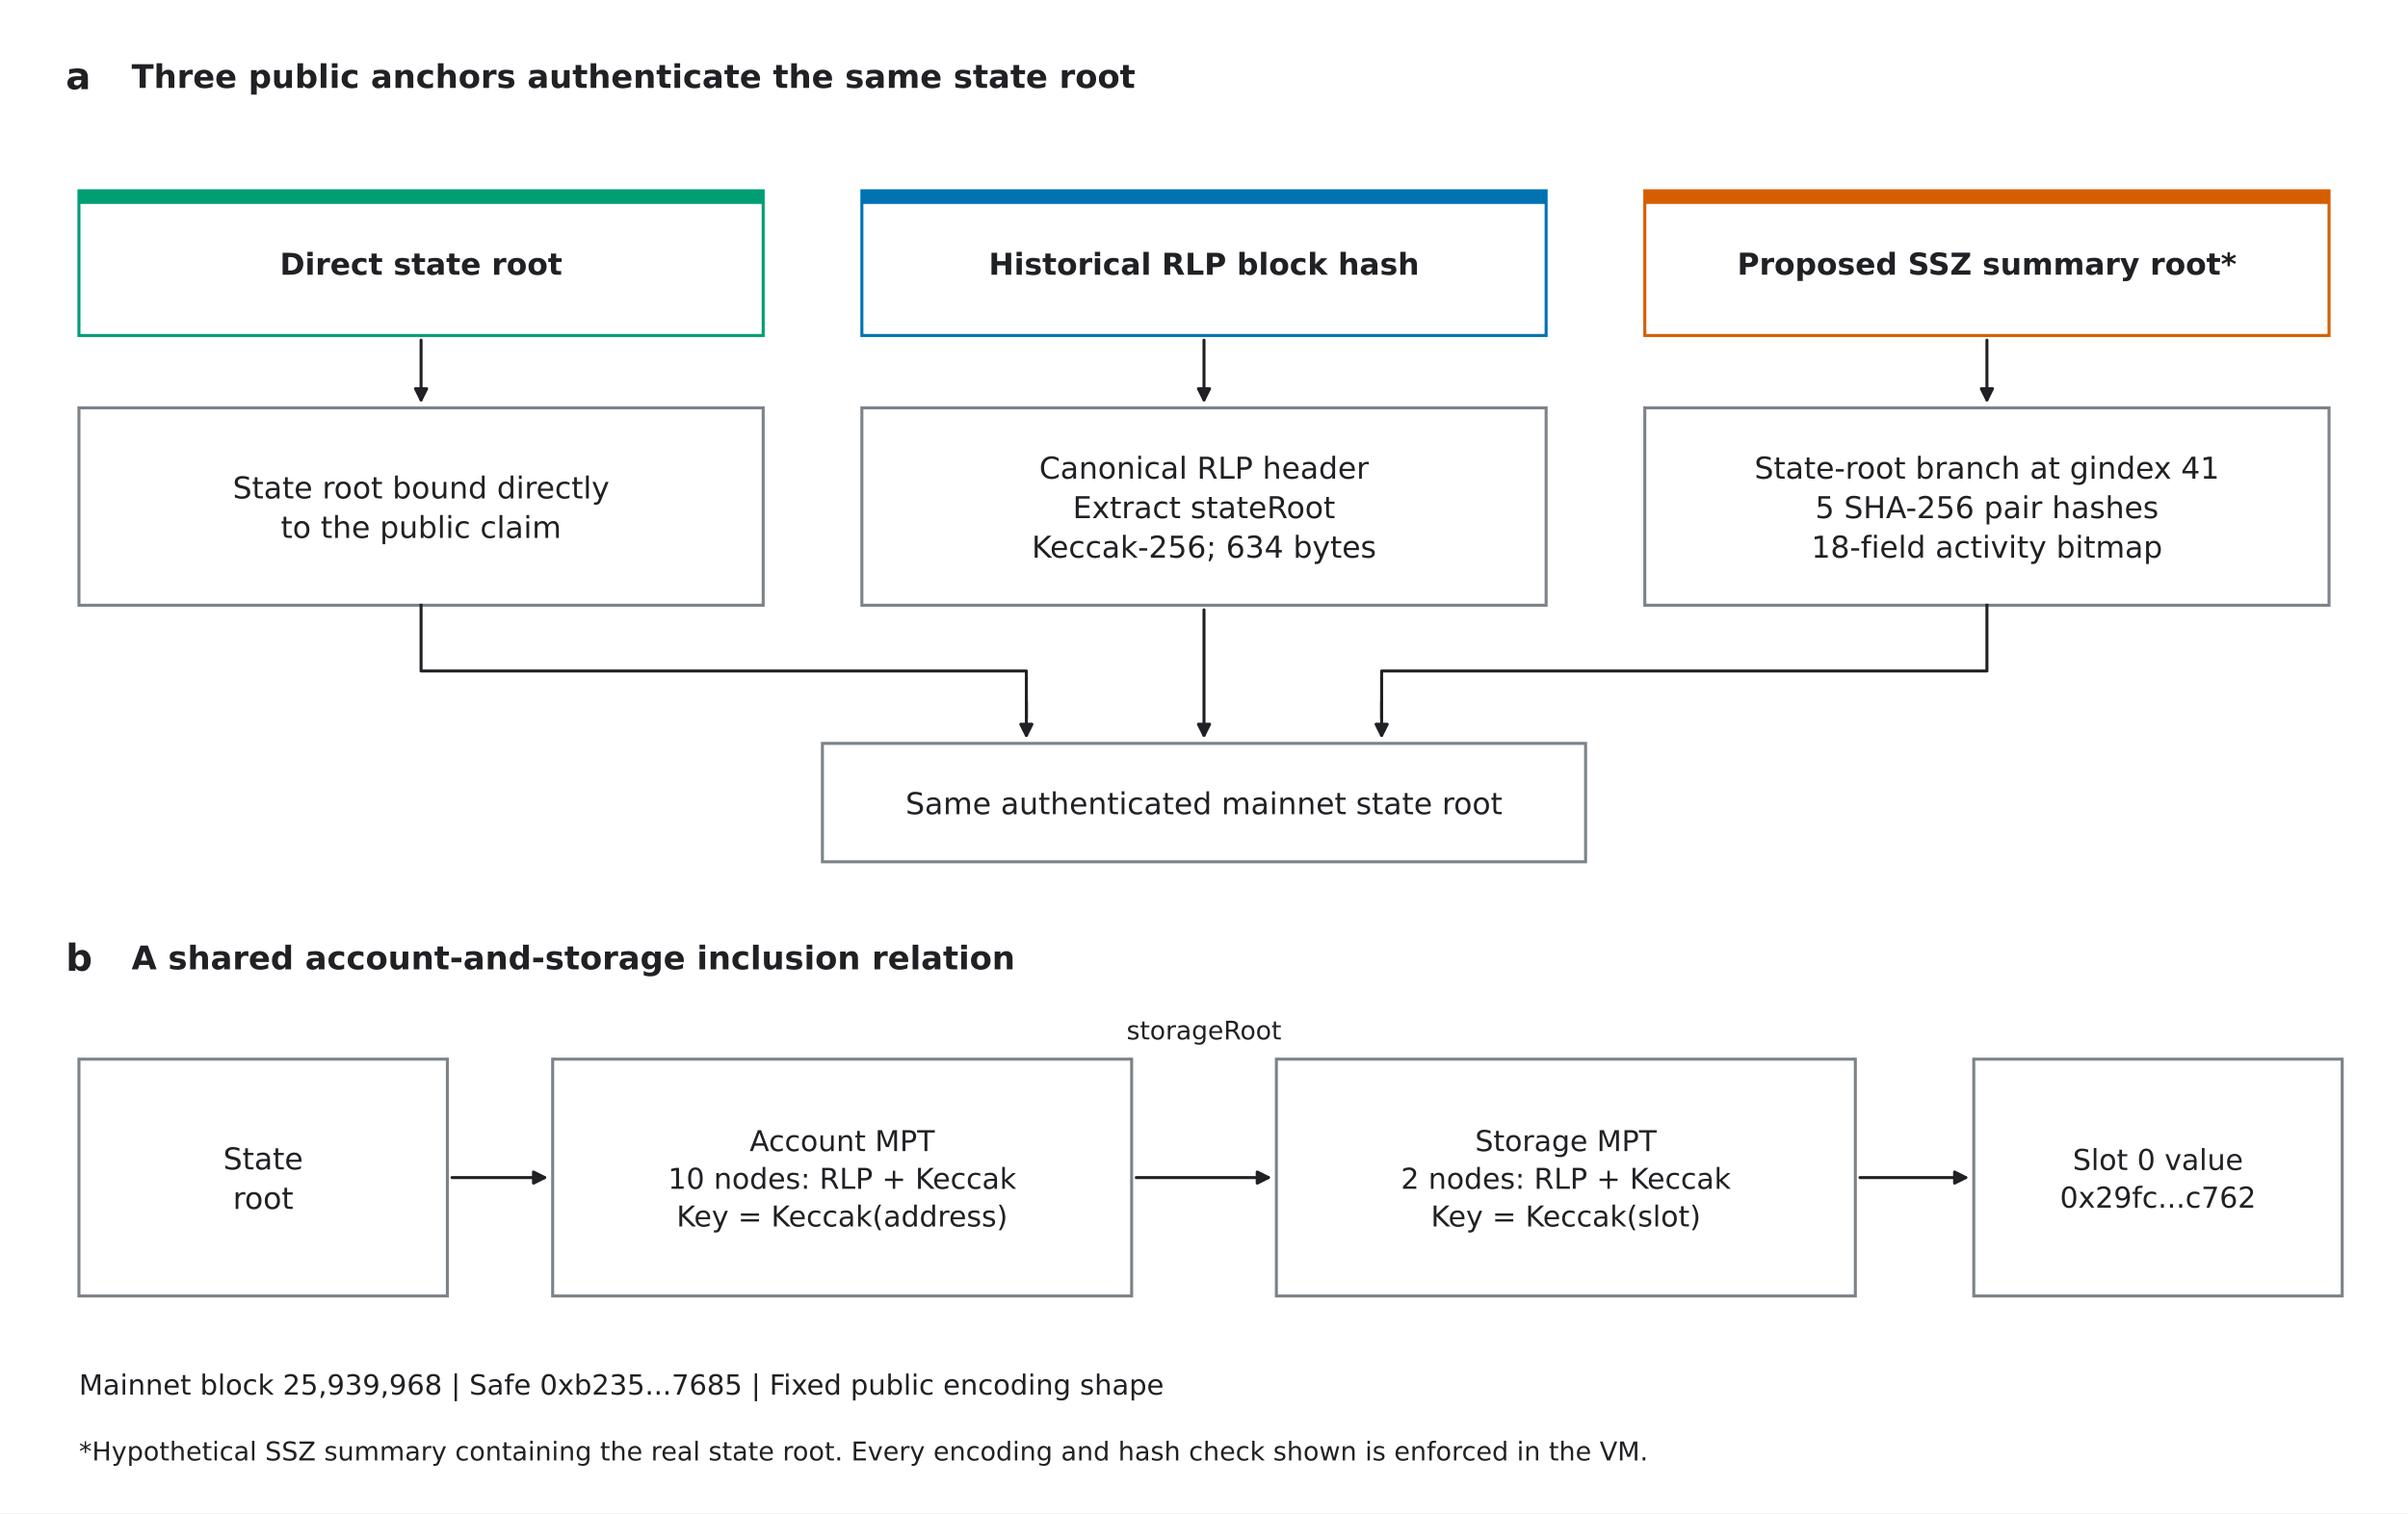
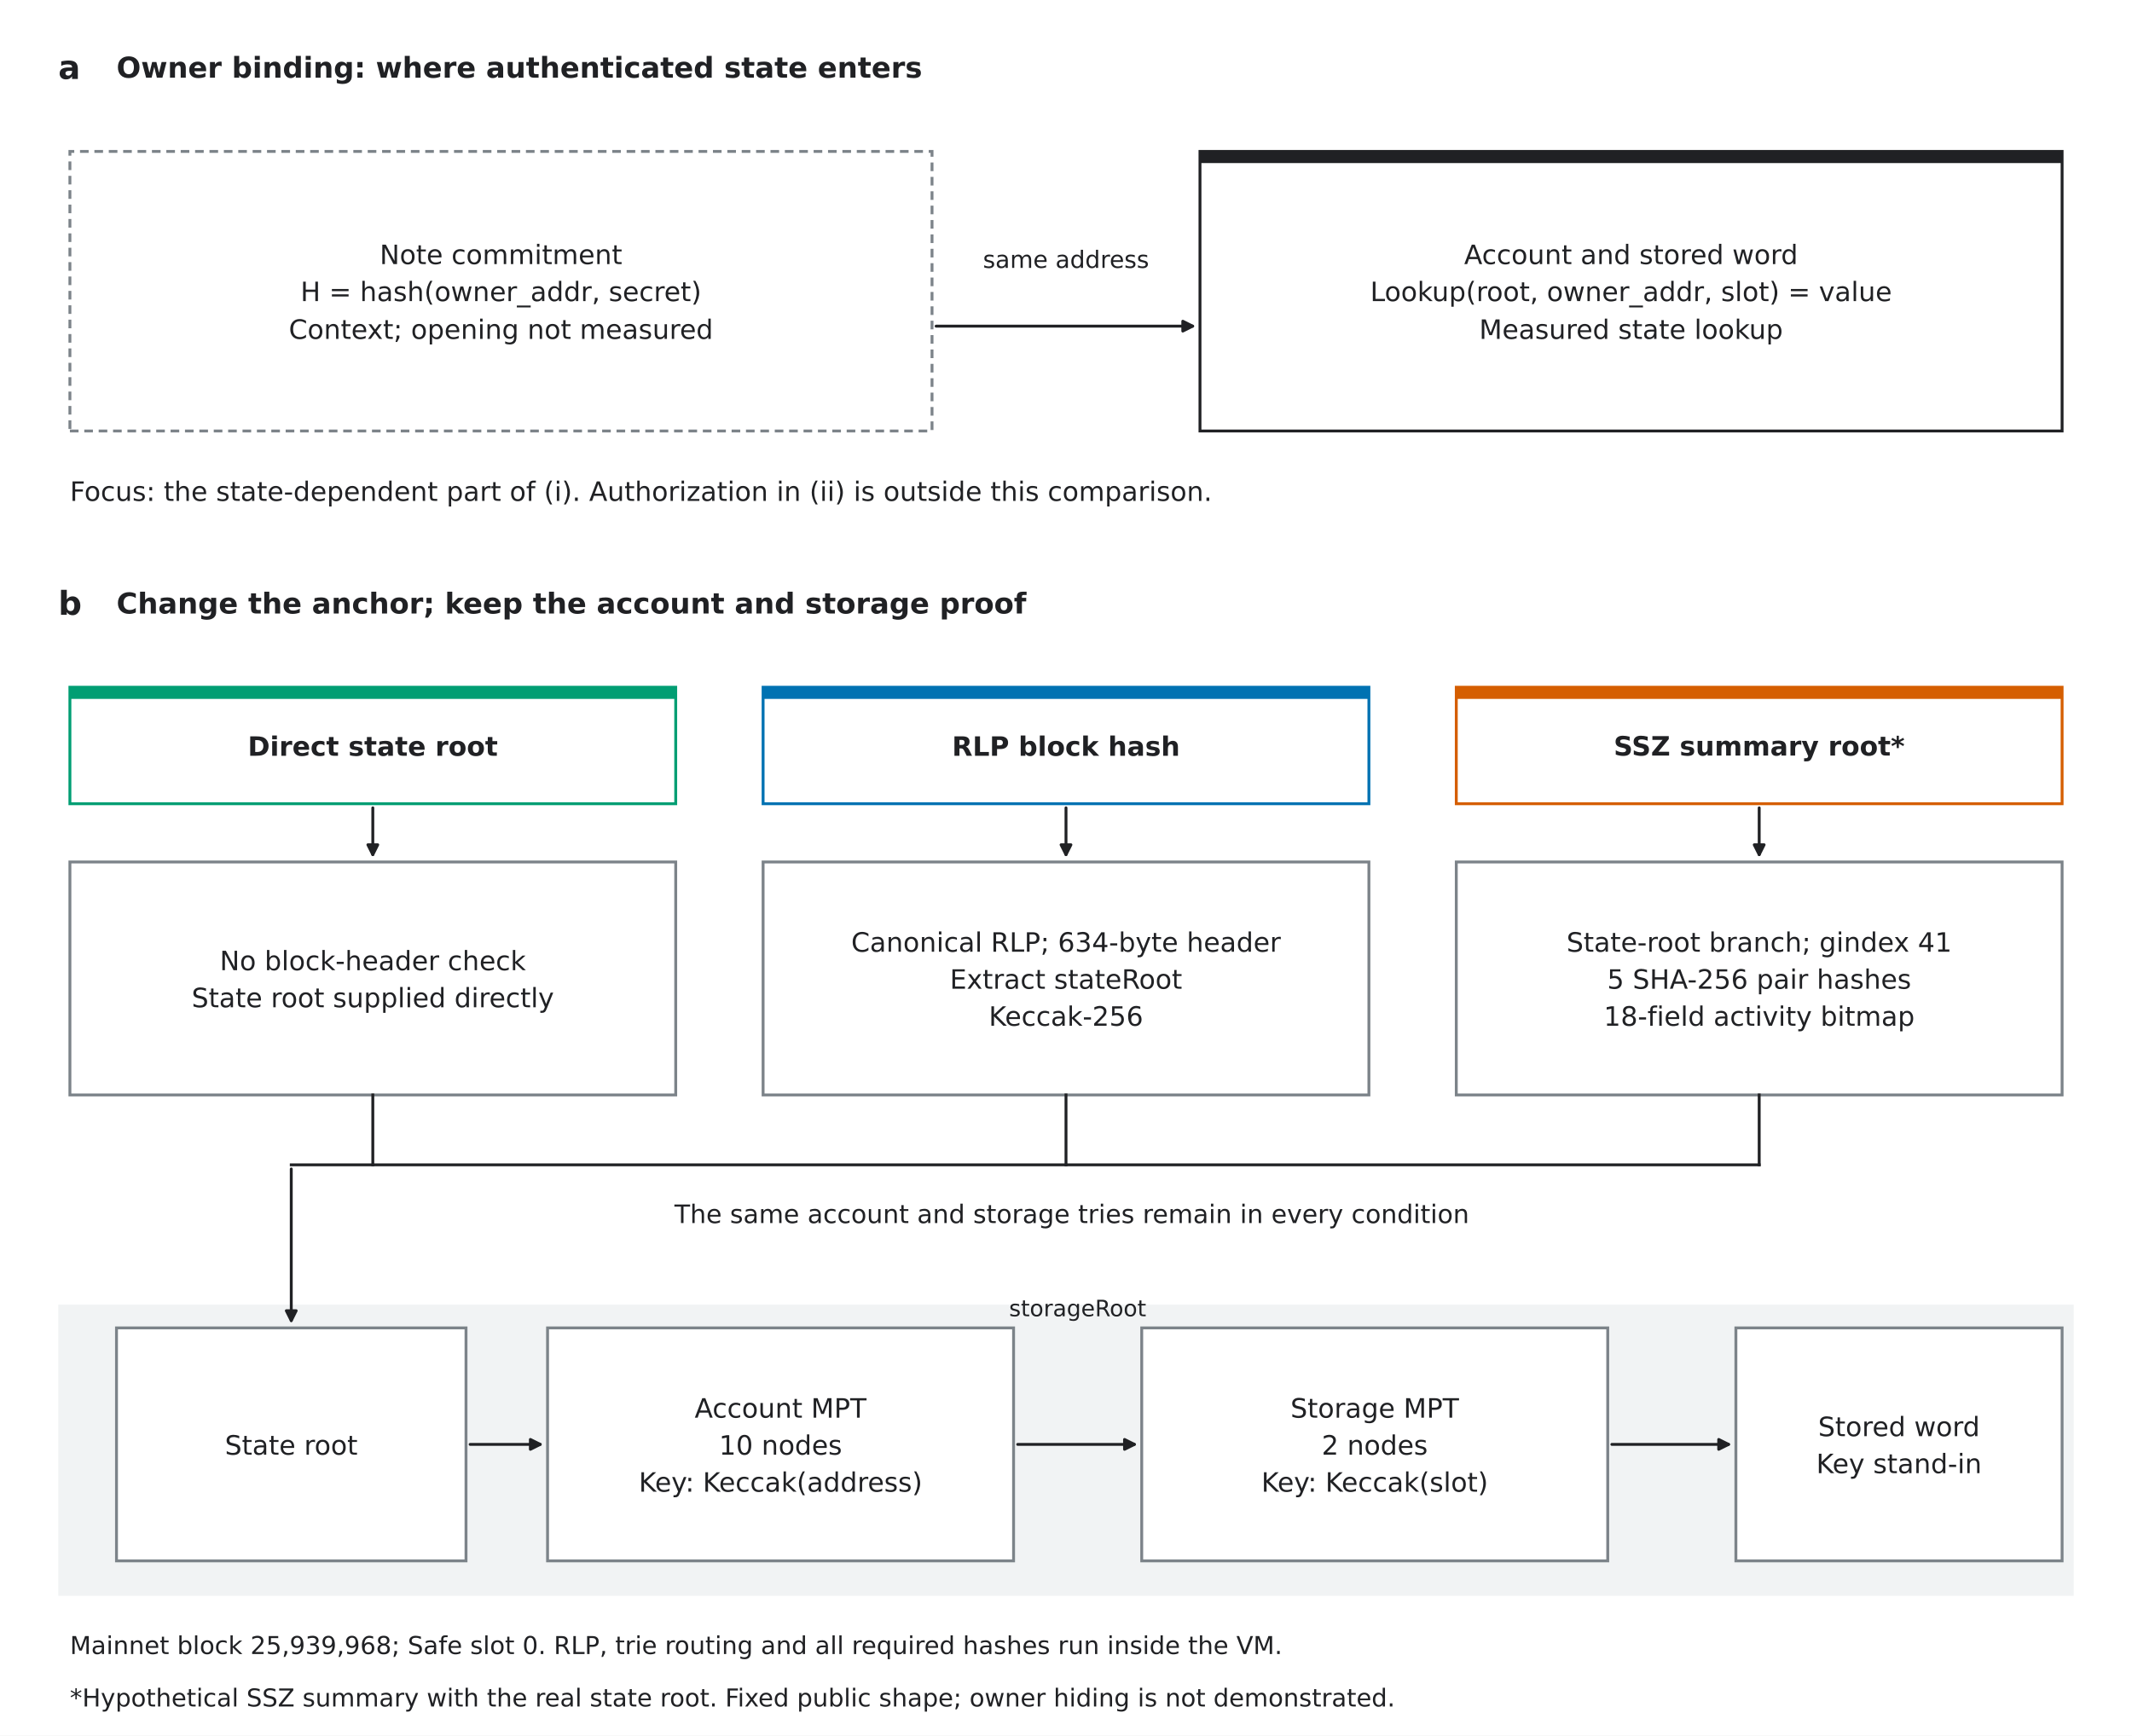
- <svg xmlns="http://www.w3.org/2000/svg" width="518.74pt" height="325.984pt" viewBox="0 0 518.74 325.984" version="1.1">
+ <svg xmlns="http://www.w3.org/2000/svg" width="518.74pt" height="422.362pt" viewBox="0 0 518.74 422.362" version="1.1">
  <defs>
    <style type="text/css">*{stroke-linejoin: round; stroke-linecap: butt}</style>
  </defs>
  <g id="figure_1">
    <g id="patch_1">
-       <path d="M 0 325.984 L 518.74 325.984 L 518.74 0 L 0 0 z " style="fill: #ffffff" />
+       <path d="M 0 422.362 L 518.74 422.362 L 518.74 0 L 0 0 z " style="fill: #ffffff" />
    </g>
    <g id="axes_1">
      <g id="patch_2">
-         <path d="M 17.008 72.283 L 164.409 72.283 L 164.409 41.102 L 17.008 41.102 z " clip-path="url(#pe6c3887029)" style="fill: #ffffff; stroke: #009e73; stroke-width: 0.65; stroke-linejoin: miter" />
+         <path d="M 14.173 388.346 L 504.567 388.346 L 504.567 317.48 L 14.173 317.48 z " clip-path="url(#p099cc5d130)" style="fill: #f1f3f4" />
      </g>
      <g id="patch_3">
-         <path d="M 17.008 43.937 L 164.409 43.937 L 164.409 41.102 L 17.008 41.102 z " clip-path="url(#pe6c3887029)" style="fill: #009e73" />
+         <path d="M 17.008 104.882 L 226.772 104.882 L 226.772 36.85 L 17.008 36.85 z " clip-path="url(#p099cc5d130)" style="fill: #ffffff; stroke-dasharray: 2.1,1.4; stroke-dashoffset: 0; stroke: #7c8389; stroke-width: 0.7; stroke-linejoin: miter" />
      </g>
      <g id="patch_4">
-         <path d="M 90.709 73.285 Q 90.709 80.079 90.709 86.146 " clip-path="url(#pe6c3887029)" style="fill: none; stroke: #202124; stroke-width: 0.65; stroke-linecap: round" />
-         <path d="M 91.909 83.746 L 90.709 86.146 L 89.509 83.746 z " clip-path="url(#pe6c3887029)" style="fill: #202124; stroke: #202124; stroke-width: 0.65; stroke-linecap: round" />
+         <path d="M 291.969 104.882 L 501.732 104.882 L 501.732 36.85 L 291.969 36.85 z " clip-path="url(#p099cc5d130)" style="fill: #ffffff; stroke: #202124; stroke-width: 0.7; stroke-linejoin: miter" />
      </g>
      <g id="patch_5">
-         <path d="M 17.008 130.394 L 164.409 130.394 L 164.409 87.874 L 17.008 87.874 z " clip-path="url(#pe6c3887029)" style="fill: #ffffff; stroke: #7c8389; stroke-width: 0.65; stroke-linejoin: miter" />
+         <path d="M 291.969 39.685 L 501.732 39.685 L 501.732 36.85 L 291.969 36.85 z " clip-path="url(#p099cc5d130)" style="fill: #202124" />
      </g>
      <g id="patch_6">
-         <path d="M 185.669 72.283 L 333.071 72.283 L 333.071 41.102 L 185.669 41.102 z " clip-path="url(#pe6c3887029)" style="fill: #ffffff; stroke: #0072b2; stroke-width: 0.65; stroke-linejoin: miter" />
+         <path d="M 227.77 79.37 Q 259.37 79.37 290.187 79.37 " clip-path="url(#p099cc5d130)" style="fill: none; stroke: #202124; stroke-width: 0.7; stroke-linecap: round" />
+         <path d="M 287.787 78.17 L 290.187 79.37 L 287.787 80.57 z " clip-path="url(#p099cc5d130)" style="fill: #202124; stroke: #202124; stroke-width: 0.7; stroke-linecap: round" />
      </g>
      <g id="patch_7">
-         <path d="M 185.669 43.937 L 333.071 43.937 L 333.071 41.102 L 185.669 41.102 z " clip-path="url(#pe6c3887029)" style="fill: #0072b2" />
+         <path d="M 17.008 195.591 L 164.409 195.591 L 164.409 167.244 L 17.008 167.244 z " clip-path="url(#p099cc5d130)" style="fill: #ffffff; stroke: #009e73; stroke-width: 0.7; stroke-linejoin: miter" />
      </g>
      <g id="patch_8">
-         <path d="M 259.37 73.285 Q 259.37 80.079 259.37 86.146 " clip-path="url(#pe6c3887029)" style="fill: none; stroke: #202124; stroke-width: 0.65; stroke-linecap: round" />
-         <path d="M 260.57 83.746 L 259.37 86.146 L 258.17 83.746 z " clip-path="url(#pe6c3887029)" style="fill: #202124; stroke: #202124; stroke-width: 0.65; stroke-linecap: round" />
+         <path d="M 17.008 170.079 L 164.409 170.079 L 164.409 167.244 L 17.008 167.244 z " clip-path="url(#p099cc5d130)" style="fill: #009e73" />
      </g>
      <g id="patch_9">
-         <path d="M 185.669 130.394 L 333.071 130.394 L 333.071 87.874 L 185.669 87.874 z " clip-path="url(#pe6c3887029)" style="fill: #ffffff; stroke: #7c8389; stroke-width: 0.65; stroke-linejoin: miter" />
+         <path d="M 90.709 196.591 Q 90.709 202.677 90.709 207.981 " clip-path="url(#p099cc5d130)" style="fill: none; stroke: #202124; stroke-width: 0.7; stroke-linecap: round" />
+         <path d="M 91.909 205.581 L 90.709 207.981 L 89.509 205.581 z " clip-path="url(#p099cc5d130)" style="fill: #202124; stroke: #202124; stroke-width: 0.7; stroke-linecap: round" />
      </g>
      <g id="patch_10">
-         <path d="M 354.331 72.283 L 501.732 72.283 L 501.732 41.102 L 354.331 41.102 z " clip-path="url(#pe6c3887029)" style="fill: #ffffff; stroke: #d55e00; stroke-width: 0.65; stroke-linejoin: miter" />
+         <path d="M 17.008 266.457 L 164.409 266.457 L 164.409 209.764 L 17.008 209.764 z " clip-path="url(#p099cc5d130)" style="fill: #ffffff; stroke: #7c8389; stroke-width: 0.7; stroke-linejoin: miter" />
      </g>
      <g id="patch_11">
-         <path d="M 354.331 43.937 L 501.732 43.937 L 501.732 41.102 L 354.331 41.102 z " clip-path="url(#pe6c3887029)" style="fill: #d55e00" />
+         <path d="M 185.669 195.591 L 333.071 195.591 L 333.071 167.244 L 185.669 167.244 z " clip-path="url(#p099cc5d130)" style="fill: #ffffff; stroke: #0072b2; stroke-width: 0.7; stroke-linejoin: miter" />
      </g>
      <g id="patch_12">
-         <path d="M 428.031 73.285 Q 428.031 80.079 428.031 86.146 " clip-path="url(#pe6c3887029)" style="fill: none; stroke: #202124; stroke-width: 0.65; stroke-linecap: round" />
-         <path d="M 429.231 83.746 L 428.031 86.146 L 426.831 83.746 z " clip-path="url(#pe6c3887029)" style="fill: #202124; stroke: #202124; stroke-width: 0.65; stroke-linecap: round" />
+         <path d="M 185.669 170.079 L 333.071 170.079 L 333.071 167.244 L 185.669 167.244 z " clip-path="url(#p099cc5d130)" style="fill: #0072b2" />
      </g>
      <g id="patch_13">
-         <path d="M 354.331 130.394 L 501.732 130.394 L 501.732 87.874 L 354.331 87.874 z " clip-path="url(#pe6c3887029)" style="fill: #ffffff; stroke: #7c8389; stroke-width: 0.65; stroke-linejoin: miter" />
+         <path d="M 259.37 196.591 Q 259.37 202.677 259.37 207.981 " clip-path="url(#p099cc5d130)" style="fill: none; stroke: #202124; stroke-width: 0.7; stroke-linecap: round" />
+         <path d="M 260.57 205.581 L 259.37 207.981 L 258.17 205.581 z " clip-path="url(#p099cc5d130)" style="fill: #202124; stroke: #202124; stroke-width: 0.7; stroke-linecap: round" />
      </g>
      <g id="patch_14">
-         <path d="M 221.102 151.239 Q 221.102 155.2 221.102 158.434 " clip-path="url(#pe6c3887029)" style="fill: none; stroke: #202124; stroke-width: 0.65; stroke-linecap: round" />
-         <path d="M 222.302 156.034 L 221.102 158.434 L 219.902 156.034 z " clip-path="url(#pe6c3887029)" style="fill: #202124; stroke: #202124; stroke-width: 0.65; stroke-linecap: round" />
+         <path d="M 185.669 266.457 L 333.071 266.457 L 333.071 209.764 L 185.669 209.764 z " clip-path="url(#p099cc5d130)" style="fill: #ffffff; stroke: #7c8389; stroke-width: 0.7; stroke-linejoin: miter" />
      </g>
      <g id="patch_15">
-         <path d="M 259.37 131.393 Q 259.37 145.275 259.37 158.43 " clip-path="url(#pe6c3887029)" style="fill: none; stroke: #202124; stroke-width: 0.65; stroke-linecap: round" />
-         <path d="M 260.57 156.03 L 259.37 158.43 L 258.17 156.03 z " clip-path="url(#pe6c3887029)" style="fill: #202124; stroke: #202124; stroke-width: 0.65; stroke-linecap: round" />
+         <path d="M 354.331 195.591 L 501.732 195.591 L 501.732 167.244 L 354.331 167.244 z " clip-path="url(#p099cc5d130)" style="fill: #ffffff; stroke: #d55e00; stroke-width: 0.7; stroke-linejoin: miter" />
      </g>
      <g id="patch_16">
-         <path d="M 297.638 151.239 Q 297.638 155.2 297.638 158.434 " clip-path="url(#pe6c3887029)" style="fill: none; stroke: #202124; stroke-width: 0.65; stroke-linecap: round" />
-         <path d="M 298.838 156.034 L 297.638 158.434 L 296.438 156.034 z " clip-path="url(#pe6c3887029)" style="fill: #202124; stroke: #202124; stroke-width: 0.65; stroke-linecap: round" />
+         <path d="M 354.331 170.079 L 501.732 170.079 L 501.732 167.244 L 354.331 167.244 z " clip-path="url(#p099cc5d130)" style="fill: #d55e00" />
      </g>
      <g id="patch_17">
-         <path d="M 177.165 185.669 L 341.575 185.669 L 341.575 160.157 L 177.165 160.157 z " clip-path="url(#pe6c3887029)" style="fill: #ffffff; stroke: #7c8389; stroke-width: 0.65; stroke-linejoin: miter" />
+         <path d="M 428.031 196.591 Q 428.031 202.677 428.031 207.981 " clip-path="url(#p099cc5d130)" style="fill: none; stroke: #202124; stroke-width: 0.7; stroke-linecap: round" />
+         <path d="M 429.231 205.581 L 428.031 207.981 L 426.831 205.581 z " clip-path="url(#p099cc5d130)" style="fill: #202124; stroke: #202124; stroke-width: 0.7; stroke-linecap: round" />
      </g>
      <g id="patch_18">
-         <path d="M 17.008 279.213 L 96.378 279.213 L 96.378 228.189 L 17.008 228.189 z " clip-path="url(#pe6c3887029)" style="fill: #ffffff; stroke: #7c8389; stroke-width: 0.65; stroke-linejoin: miter" />
+         <path d="M 354.331 266.457 L 501.732 266.457 L 501.732 209.764 L 354.331 209.764 z " clip-path="url(#p099cc5d130)" style="fill: #ffffff; stroke: #7c8389; stroke-width: 0.7; stroke-linejoin: miter" />
      </g>
      <g id="patch_19">
-         <path d="M 119.055 279.213 L 243.78 279.213 L 243.78 228.189 L 119.055 228.189 z " clip-path="url(#pe6c3887029)" style="fill: #ffffff; stroke: #7c8389; stroke-width: 0.65; stroke-linejoin: miter" />
+         <path d="M 70.866 284.467 Q 70.866 303.31 70.866 321.371 " clip-path="url(#p099cc5d130)" style="fill: none; stroke: #202124; stroke-width: 0.7; stroke-linecap: round" />
+         <path d="M 72.066 318.971 L 70.866 321.371 L 69.666 318.971 z " clip-path="url(#p099cc5d130)" style="fill: #202124; stroke: #202124; stroke-width: 0.7; stroke-linecap: round" />
      </g>
      <g id="patch_20">
-         <path d="M 274.961 279.213 L 399.685 279.213 L 399.685 228.189 L 274.961 228.189 z " clip-path="url(#pe6c3887029)" style="fill: #ffffff; stroke: #7c8389; stroke-width: 0.65; stroke-linejoin: miter" />
+         <path d="M 28.346 379.843 L 113.386 379.843 L 113.386 323.15 L 28.346 323.15 z " clip-path="url(#p099cc5d130)" style="fill: #ffffff; stroke: #7c8389; stroke-width: 0.7; stroke-linejoin: miter" />
      </g>
      <g id="patch_21">
-         <path d="M 425.197 279.213 L 504.567 279.213 L 504.567 228.189 L 425.197 228.189 z " clip-path="url(#pe6c3887029)" style="fill: #ffffff; stroke: #7c8389; stroke-width: 0.65; stroke-linejoin: miter" />
+         <path d="M 133.228 379.843 L 246.614 379.843 L 246.614 323.15 L 133.228 323.15 z " clip-path="url(#p099cc5d130)" style="fill: #ffffff; stroke: #7c8389; stroke-width: 0.7; stroke-linejoin: miter" />
      </g>
      <g id="patch_22">
-         <path d="M 97.377 253.701 Q 107.717 253.701 117.331 253.701 " clip-path="url(#pe6c3887029)" style="fill: none; stroke: #202124; stroke-width: 0.65; stroke-linecap: round" />
-         <path d="M 114.931 252.501 L 117.331 253.701 L 114.931 254.901 z " clip-path="url(#pe6c3887029)" style="fill: #202124; stroke: #202124; stroke-width: 0.65; stroke-linecap: round" />
+         <path d="M 277.795 379.843 L 391.181 379.843 L 391.181 323.15 L 277.795 323.15 z " clip-path="url(#p099cc5d130)" style="fill: #ffffff; stroke: #7c8389; stroke-width: 0.7; stroke-linejoin: miter" />
      </g>
      <g id="patch_23">
-         <path d="M 244.781 253.701 Q 259.371 253.701 273.236 253.701 " clip-path="url(#pe6c3887029)" style="fill: none; stroke: #202124; stroke-width: 0.65; stroke-linecap: round" />
-         <path d="M 270.836 252.501 L 273.236 253.701 L 270.836 254.901 z " clip-path="url(#pe6c3887029)" style="fill: #202124; stroke: #202124; stroke-width: 0.65; stroke-linecap: round" />
+         <path d="M 422.362 379.843 L 501.732 379.843 L 501.732 323.15 L 422.362 323.15 z " clip-path="url(#p099cc5d130)" style="fill: #ffffff; stroke: #7c8389; stroke-width: 0.7; stroke-linejoin: miter" />
      </g>
      <g id="patch_24">
-         <path d="M 400.685 253.701 Q 412.44 253.701 423.468 253.701 " clip-path="url(#pe6c3887029)" style="fill: none; stroke: #202124; stroke-width: 0.65; stroke-linecap: round" />
-         <path d="M 421.068 252.501 L 423.468 253.701 L 421.068 254.901 z " clip-path="url(#pe6c3887029)" style="fill: #202124; stroke: #202124; stroke-width: 0.65; stroke-linecap: round" />
+         <path d="M 114.389 351.496 Q 123.309 351.496 131.448 351.496 " clip-path="url(#p099cc5d130)" style="fill: none; stroke: #202124; stroke-width: 0.7; stroke-linecap: round" />
+         <path d="M 129.048 350.296 L 131.448 351.496 L 129.048 352.696 z " clip-path="url(#p099cc5d130)" style="fill: #202124; stroke: #202124; stroke-width: 0.7; stroke-linecap: round" />
+       </g>
+       <g id="patch_25">
+         <path d="M 247.615 351.496 Q 262.206 351.496 276.014 351.496 " clip-path="url(#p099cc5d130)" style="fill: none; stroke: #202124; stroke-width: 0.7; stroke-linecap: round" />
+         <path d="M 273.614 350.296 L 276.014 351.496 L 273.614 352.696 z " clip-path="url(#p099cc5d130)" style="fill: #202124; stroke: #202124; stroke-width: 0.7; stroke-linecap: round" />
+       </g>
+       <g id="patch_26">
+         <path d="M 392.182 351.496 Q 406.773 351.496 420.581 351.496 " clip-path="url(#p099cc5d130)" style="fill: none; stroke: #202124; stroke-width: 0.7; stroke-linecap: round" />
+         <path d="M 418.181 350.296 L 420.581 351.496 L 418.181 352.696 z " clip-path="url(#p099cc5d130)" style="fill: #202124; stroke: #202124; stroke-width: 0.7; stroke-linecap: round" />
      </g>
      <g id="line2d_1">
-         <path d="M 90.709 130.394 L 90.709 144.567 L 221.102 144.567 L 221.102 154.488 " clip-path="url(#pe6c3887029)" style="fill: none; stroke: #202124; stroke-width: 0.65; stroke-linecap: square" />
+         <path d="M 90.709 266.457 L 90.709 283.465 " clip-path="url(#p099cc5d130)" style="fill: none; stroke: #202124; stroke-width: 0.7; stroke-linecap: square" />
      </g>
      <g id="line2d_2">
-         <path d="M 428.031 130.394 L 428.031 144.567 L 297.638 144.567 L 297.638 154.488 " clip-path="url(#pe6c3887029)" style="fill: none; stroke: #202124; stroke-width: 0.65; stroke-linecap: square" />
+         <path d="M 259.37 266.457 L 259.37 283.465 " clip-path="url(#p099cc5d130)" style="fill: none; stroke: #202124; stroke-width: 0.7; stroke-linecap: square" />
+       </g>
+       <g id="line2d_3">
+         <path d="M 428.031 266.457 L 428.031 283.465 " clip-path="url(#p099cc5d130)" style="fill: none; stroke: #202124; stroke-width: 0.7; stroke-linecap: square" />
+       </g>
+       <g id="line2d_4">
+         <path d="M 70.866 283.465 L 428.031 283.465 " clip-path="url(#p099cc5d130)" style="fill: none; stroke: #202124; stroke-width: 0.7; stroke-linecap: square" />
      </g>
      <g id="text_1">
-         <text style="font-weight: 700; font-size: 6.5px; font-family: 'DejaVu Sans', 'Arial', 'Helvetica', 'Bitstream Vera Sans', 'Computer Modern Sans Serif', 'Lucida Grande', 'Verdana', 'Geneva', 'Lucid', 'Avant Garde', sans-serif; text-anchor: middle; fill: #202124" x="90.709" y="59.195" transform="rotate(-0 90.70866 59.19517)">Direct state root</text>
+         <text style="font-size: 6.5px; font-family: 'DejaVu Sans', 'Arial', 'Helvetica', 'Bitstream Vera Sans', 'Computer Modern Sans Serif', 'Lucida Grande', 'Verdana', 'Geneva', 'Lucid', 'Avant Garde', sans-serif; fill: #202124" transform="translate(92.37976 64.27078)">Note commitment</text>
+         <text style="font-size: 6.5px; font-family: 'DejaVu Sans', 'Arial', 'Helvetica', 'Bitstream Vera Sans', 'Computer Modern Sans Serif', 'Lucida Grande', 'Verdana', 'Geneva', 'Lucid', 'Avant Garde', sans-serif; fill: #202124" transform="translate(73.11285 73.27801)">H = hash(owner_addr, secret)</text>
+         <text style="font-size: 6.5px; font-family: 'DejaVu Sans', 'Arial', 'Helvetica', 'Bitstream Vera Sans', 'Computer Modern Sans Serif', 'Lucida Grande', 'Verdana', 'Geneva', 'Lucid', 'Avant Garde', sans-serif; fill: #202124" transform="translate(70.26859 82.46601)">Context; opening not measured</text>
      </g>
      <g id="text_2">
-         <text style="font-size: 6.5px; font-family: 'DejaVu Sans', 'Arial', 'Helvetica', 'Bitstream Vera Sans', 'Computer Modern Sans Serif', 'Lucida Grande', 'Verdana', 'Geneva', 'Lucid', 'Avant Garde', sans-serif; fill: #202124" transform="translate(50.14206 107.3795)">State root bound directly</text>
-         <text style="font-size: 6.5px; font-family: 'DejaVu Sans', 'Arial', 'Helvetica', 'Bitstream Vera Sans', 'Computer Modern Sans Serif', 'Lucida Grande', 'Verdana', 'Geneva', 'Lucid', 'Avant Garde', sans-serif; fill: #202124" transform="translate(60.48468 115.8928)">to the public claim</text>
+         <text style="font-size: 6.5px; font-family: 'DejaVu Sans', 'Arial', 'Helvetica', 'Bitstream Vera Sans', 'Computer Modern Sans Serif', 'Lucida Grande', 'Verdana', 'Geneva', 'Lucid', 'Avant Garde', sans-serif; fill: #202124" transform="translate(356.2442 64.27078)">Account and stored word</text>
+         <text style="font-size: 6.5px; font-family: 'DejaVu Sans', 'Arial', 'Helvetica', 'Bitstream Vera Sans', 'Computer Modern Sans Serif', 'Lucida Grande', 'Verdana', 'Geneva', 'Lucid', 'Avant Garde', sans-serif; fill: #202124" transform="translate(333.3875 73.27801)">Lookup(root, owner_addr, slot) = value</text>
+         <text style="font-size: 6.5px; font-family: 'DejaVu Sans', 'Arial', 'Helvetica', 'Bitstream Vera Sans', 'Computer Modern Sans Serif', 'Lucida Grande', 'Verdana', 'Geneva', 'Lucid', 'Avant Garde', sans-serif; fill: #202124" transform="translate(359.8943 82.46601)">Measured state lookup</text>
      </g>
      <g id="text_3">
-         <text style="font-weight: 700; font-size: 6.5px; font-family: 'DejaVu Sans', 'Arial', 'Helvetica', 'Bitstream Vera Sans', 'Computer Modern Sans Serif', 'Lucida Grande', 'Verdana', 'Geneva', 'Lucid', 'Avant Garde', sans-serif; text-anchor: middle; fill: #202124" x="259.37" y="59.195" transform="rotate(-0 259.3701 59.19517)">Historical RLP block hash</text>
+         <text style="font-size: 5.8px; font-family: 'DejaVu Sans', 'Arial', 'Helvetica', 'Bitstream Vera Sans', 'Computer Modern Sans Serif', 'Lucida Grande', 'Verdana', 'Geneva', 'Lucid', 'Avant Garde', sans-serif; text-anchor: middle; fill: #202124" x="259.37" y="65.197" transform="rotate(-0 259.3701 65.19685)">same address</text>
      </g>
      <g id="text_4">
-         <text style="font-size: 6.5px; font-family: 'DejaVu Sans', 'Arial', 'Helvetica', 'Bitstream Vera Sans', 'Computer Modern Sans Serif', 'Lucida Grande', 'Verdana', 'Geneva', 'Lucid', 'Avant Garde', sans-serif; fill: #202124" transform="translate(223.872 103.1228)">Canonical RLP header</text>
-         <text style="font-size: 6.5px; font-family: 'DejaVu Sans', 'Arial', 'Helvetica', 'Bitstream Vera Sans', 'Computer Modern Sans Serif', 'Lucida Grande', 'Verdana', 'Geneva', 'Lucid', 'Avant Garde', sans-serif; fill: #202124" transform="translate(231.1012 111.6361)">Extract stateRoot</text>
-         <text style="font-size: 6.5px; font-family: 'DejaVu Sans', 'Arial', 'Helvetica', 'Bitstream Vera Sans', 'Computer Modern Sans Serif', 'Lucida Grande', 'Verdana', 'Geneva', 'Lucid', 'Avant Garde', sans-serif; fill: #202124" transform="translate(222.2602 120.1494)">Keccak-256; 634 bytes</text>
+         <text style="font-size: 6.5px; font-family: 'DejaVu Sans', 'Arial', 'Helvetica', 'Bitstream Vera Sans', 'Computer Modern Sans Serif', 'Lucida Grande', 'Verdana', 'Geneva', 'Lucid', 'Avant Garde', sans-serif; text-anchor: start; fill: #202124" x="17.008" y="121.89" transform="rotate(-0 17.00787 121.8898)">Focus: the state-dependent part of (i). Authorization in (ii) is outside this comparison.</text>
      </g>
      <g id="text_5">
-         <text style="font-weight: 700; font-size: 6.5px; font-family: 'DejaVu Sans', 'Arial', 'Helvetica', 'Bitstream Vera Sans', 'Computer Modern Sans Serif', 'Lucida Grande', 'Verdana', 'Geneva', 'Lucid', 'Avant Garde', sans-serif; text-anchor: middle; fill: #202124" x="428.031" y="59.17" transform="rotate(-0 428.0315 59.16978)">Proposed SSZ summary root*</text>
+         <text style="font-weight: 700; font-size: 6.5px; font-family: 'DejaVu Sans', 'Arial', 'Helvetica', 'Bitstream Vera Sans', 'Computer Modern Sans Serif', 'Lucida Grande', 'Verdana', 'Geneva', 'Lucid', 'Avant Garde', sans-serif; text-anchor: middle; fill: #202124" x="90.709" y="183.92" transform="rotate(-0 90.70866 183.9196)">Direct state root</text>
      </g>
      <g id="text_6">
-         <text style="font-size: 6.5px; font-family: 'DejaVu Sans', 'Arial', 'Helvetica', 'Bitstream Vera Sans', 'Computer Modern Sans Serif', 'Lucida Grande', 'Verdana', 'Geneva', 'Lucid', 'Avant Garde', sans-serif; fill: #202124" transform="translate(377.9561 103.1228)">State-root branch at gindex 41</text>
-         <text style="font-size: 6.5px; font-family: 'DejaVu Sans', 'Arial', 'Helvetica', 'Bitstream Vera Sans', 'Computer Modern Sans Serif', 'Lucida Grande', 'Verdana', 'Geneva', 'Lucid', 'Avant Garde', sans-serif; fill: #202124" transform="translate(391.0409 111.6361)">5 SHA-256 pair hashes</text>
-         <text style="font-size: 6.5px; font-family: 'DejaVu Sans', 'Arial', 'Helvetica', 'Bitstream Vera Sans', 'Computer Modern Sans Serif', 'Lucida Grande', 'Verdana', 'Geneva', 'Lucid', 'Avant Garde', sans-serif; fill: #202124" transform="translate(390.204 120.1494)">18-field activity bitmap</text>
+         <text style="font-size: 6.5px; font-family: 'DejaVu Sans', 'Arial', 'Helvetica', 'Bitstream Vera Sans', 'Computer Modern Sans Serif', 'Lucida Grande', 'Verdana', 'Geneva', 'Lucid', 'Avant Garde', sans-serif; fill: #202124" transform="translate(53.46112 236.1089)">No block-header check</text>
+         <text style="font-size: 6.5px; font-family: 'DejaVu Sans', 'Arial', 'Helvetica', 'Bitstream Vera Sans', 'Computer Modern Sans Serif', 'Lucida Grande', 'Verdana', 'Geneva', 'Lucid', 'Avant Garde', sans-serif; fill: #202124" transform="translate(46.6285 245.1161)">State root supplied directly</text>
      </g>
      <g id="text_7">
-         <text style="font-size: 6.5px; font-family: 'DejaVu Sans', 'Arial', 'Helvetica', 'Bitstream Vera Sans', 'Computer Modern Sans Serif', 'Lucida Grande', 'Verdana', 'Geneva', 'Lucid', 'Avant Garde', sans-serif; text-anchor: middle; fill: #202124" x="259.37" y="175.416" transform="rotate(-0 259.3701 175.4156)">Same authenticated mainnet state root</text>
+         <text style="font-weight: 700; font-size: 6.5px; font-family: 'DejaVu Sans', 'Arial', 'Helvetica', 'Bitstream Vera Sans', 'Computer Modern Sans Serif', 'Lucida Grande', 'Verdana', 'Geneva', 'Lucid', 'Avant Garde', sans-serif; text-anchor: middle; fill: #202124" x="259.37" y="183.92" transform="rotate(-0 259.3701 183.9196)">RLP block hash</text>
      </g>
      <g id="text_8">
-         <text style="font-size: 6.5px; font-family: 'DejaVu Sans', 'Arial', 'Helvetica', 'Bitstream Vera Sans', 'Computer Modern Sans Serif', 'Lucida Grande', 'Verdana', 'Geneva', 'Lucid', 'Avant Garde', sans-serif; fill: #202124" transform="translate(48.09006 251.9464)">State</text>
-         <text style="font-size: 6.5px; font-family: 'DejaVu Sans', 'Arial', 'Helvetica', 'Bitstream Vera Sans', 'Computer Modern Sans Serif', 'Lucida Grande', 'Verdana', 'Geneva', 'Lucid', 'Avant Garde', sans-serif; fill: #202124" transform="translate(50.17869 260.4597)">root</text>
+         <text style="font-size: 6.5px; font-family: 'DejaVu Sans', 'Arial', 'Helvetica', 'Bitstream Vera Sans', 'Computer Modern Sans Serif', 'Lucida Grande', 'Verdana', 'Geneva', 'Lucid', 'Avant Garde', sans-serif; fill: #202124" transform="translate(207.1075 231.6053)">Canonical RLP; 634-byte header</text>
+         <text style="font-size: 6.5px; font-family: 'DejaVu Sans', 'Arial', 'Helvetica', 'Bitstream Vera Sans', 'Computer Modern Sans Serif', 'Lucida Grande', 'Verdana', 'Geneva', 'Lucid', 'Avant Garde', sans-serif; fill: #202124" transform="translate(231.1012 240.6125)">Extract stateRoot</text>
+         <text style="font-size: 6.5px; font-family: 'DejaVu Sans', 'Arial', 'Helvetica', 'Bitstream Vera Sans', 'Computer Modern Sans Serif', 'Lucida Grande', 'Verdana', 'Geneva', 'Lucid', 'Avant Garde', sans-serif; fill: #202124" transform="translate(240.578 249.6197)">Keccak-256</text>
      </g>
      <g id="text_9">
-         <text style="font-size: 6.2px; font-family: 'DejaVu Sans', 'Arial', 'Helvetica', 'Bitstream Vera Sans', 'Computer Modern Sans Serif', 'Lucida Grande', 'Verdana', 'Geneva', 'Lucid', 'Avant Garde', sans-serif; fill: #202124" transform="translate(161.478 247.9999)">Account MPT</text>
-         <text style="font-size: 6.2px; font-family: 'DejaVu Sans', 'Arial', 'Helvetica', 'Bitstream Vera Sans', 'Computer Modern Sans Serif', 'Lucida Grande', 'Verdana', 'Geneva', 'Lucid', 'Avant Garde', sans-serif; fill: #202124" transform="translate(143.8981 256.1203)">10 nodes: RLP + Keccak</text>
-         <text style="font-size: 6.2px; font-family: 'DejaVu Sans', 'Arial', 'Helvetica', 'Bitstream Vera Sans', 'Computer Modern Sans Serif', 'Lucida Grande', 'Verdana', 'Geneva', 'Lucid', 'Avant Garde', sans-serif; fill: #202124" transform="translate(145.7431 264.2407)">Key = Keccak(address)</text>
+         <text style="font-weight: 700; font-size: 6.5px; font-family: 'DejaVu Sans', 'Arial', 'Helvetica', 'Bitstream Vera Sans', 'Computer Modern Sans Serif', 'Lucida Grande', 'Verdana', 'Geneva', 'Lucid', 'Avant Garde', sans-serif; text-anchor: middle; fill: #202124" x="428.031" y="183.869" transform="rotate(-0 428.0315 183.8688)">SSZ summary root*</text>
      </g>
      <g id="text_10">
-         <text style="font-size: 6.2px; font-family: 'DejaVu Sans', 'Arial', 'Helvetica', 'Bitstream Vera Sans', 'Computer Modern Sans Serif', 'Lucida Grande', 'Verdana', 'Geneva', 'Lucid', 'Avant Garde', sans-serif; fill: #202124" transform="translate(317.7706 247.9999)">Storage MPT</text>
-         <text style="font-size: 6.2px; font-family: 'DejaVu Sans', 'Arial', 'Helvetica', 'Bitstream Vera Sans', 'Computer Modern Sans Serif', 'Lucida Grande', 'Verdana', 'Geneva', 'Lucid', 'Avant Garde', sans-serif; fill: #202124" transform="translate(301.776 256.1203)">2 nodes: RLP + Keccak</text>
-         <text style="font-size: 6.2px; font-family: 'DejaVu Sans', 'Arial', 'Helvetica', 'Bitstream Vera Sans', 'Computer Modern Sans Serif', 'Lucida Grande', 'Verdana', 'Geneva', 'Lucid', 'Avant Garde', sans-serif; fill: #202124" transform="translate(308.2381 264.2407)">Key = Keccak(slot)</text>
+         <text style="font-size: 6.5px; font-family: 'DejaVu Sans', 'Arial', 'Helvetica', 'Bitstream Vera Sans', 'Computer Modern Sans Serif', 'Lucida Grande', 'Verdana', 'Geneva', 'Lucid', 'Avant Garde', sans-serif; fill: #202124" transform="translate(381.1599 231.6053)">State-root branch; gindex 41</text>
+         <text style="font-size: 6.5px; font-family: 'DejaVu Sans', 'Arial', 'Helvetica', 'Bitstream Vera Sans', 'Computer Modern Sans Serif', 'Lucida Grande', 'Verdana', 'Geneva', 'Lucid', 'Avant Garde', sans-serif; fill: #202124" transform="translate(391.0409 240.6125)">5 SHA-256 pair hashes</text>
+         <text style="font-size: 6.5px; font-family: 'DejaVu Sans', 'Arial', 'Helvetica', 'Bitstream Vera Sans', 'Computer Modern Sans Serif', 'Lucida Grande', 'Verdana', 'Geneva', 'Lucid', 'Avant Garde', sans-serif; fill: #202124" transform="translate(390.204 249.6197)">18-field activity bitmap</text>
      </g>
      <g id="text_11">
-         <text style="font-size: 6.2px; font-family: 'DejaVu Sans', 'Arial', 'Helvetica', 'Bitstream Vera Sans', 'Computer Modern Sans Serif', 'Lucida Grande', 'Verdana', 'Geneva', 'Lucid', 'Avant Garde', sans-serif; fill: #202124" transform="translate(446.5299 252.0601)">Slot 0 value</text>
-         <text style="font-size: 6.2px; font-family: 'DejaVu Sans', 'Arial', 'Helvetica', 'Bitstream Vera Sans', 'Computer Modern Sans Serif', 'Lucida Grande', 'Verdana', 'Geneva', 'Lucid', 'Avant Garde', sans-serif; fill: #202124" transform="translate(443.7568 260.1805)">0x29fc...c762</text>
+         <text style="font-size: 6.2px; font-family: 'DejaVu Sans', 'Arial', 'Helvetica', 'Bitstream Vera Sans', 'Computer Modern Sans Serif', 'Lucida Grande', 'Verdana', 'Geneva', 'Lucid', 'Avant Garde', sans-serif; text-anchor: middle; fill: #202124" x="260.787" y="297.638" transform="rotate(-0 260.7874 297.6378)">The same account and storage tries remain in every condition</text>
      </g>
      <g id="text_12">
-         <text style="font-size: 5.5px; font-family: 'DejaVu Sans', 'Arial', 'Helvetica', 'Bitstream Vera Sans', 'Computer Modern Sans Serif', 'Lucida Grande', 'Verdana', 'Geneva', 'Lucid', 'Avant Garde', sans-serif; text-anchor: middle; fill: #202124" x="259.37" y="223.937" transform="rotate(-0 259.3701 223.937)">storageRoot</text>
+         <text style="font-size: 6.5px; font-family: 'DejaVu Sans', 'Arial', 'Helvetica', 'Bitstream Vera Sans', 'Computer Modern Sans Serif', 'Lucida Grande', 'Verdana', 'Geneva', 'Lucid', 'Avant Garde', sans-serif; text-anchor: middle; fill: #202124" x="70.866" y="353.998" transform="rotate(-0 70.86614 353.9983)">State root</text>
      </g>
      <g id="text_13">
-         <text style="font-size: 6px; font-family: 'DejaVu Sans', 'Arial', 'Helvetica', 'Bitstream Vera Sans', 'Computer Modern Sans Serif', 'Lucida Grande', 'Verdana', 'Geneva', 'Lucid', 'Avant Garde', sans-serif; text-anchor: start; fill: #202124" x="17.008" y="300.472" transform="rotate(-0 17.00787 300.4724)">Mainnet block 25,939,968  |  Safe 0xb235...7685  |  Fixed public encoding shape</text>
+         <text style="font-size: 6.5px; font-family: 'DejaVu Sans', 'Arial', 'Helvetica', 'Bitstream Vera Sans', 'Computer Modern Sans Serif', 'Lucida Grande', 'Verdana', 'Geneva', 'Lucid', 'Avant Garde', sans-serif; fill: #202124" transform="translate(169.0172 344.9911)">Account MPT</text>
+         <text style="font-size: 6.5px; font-family: 'DejaVu Sans', 'Arial', 'Helvetica', 'Bitstream Vera Sans', 'Computer Modern Sans Serif', 'Lucida Grande', 'Verdana', 'Geneva', 'Lucid', 'Avant Garde', sans-serif; fill: #202124" transform="translate(174.9484 353.9983)">10 nodes</text>
+         <text style="font-size: 6.5px; font-family: 'DejaVu Sans', 'Arial', 'Helvetica', 'Bitstream Vera Sans', 'Computer Modern Sans Serif', 'Lucida Grande', 'Verdana', 'Geneva', 'Lucid', 'Avant Garde', sans-serif; fill: #202124" transform="translate(155.4179 363.0055)">Key: Keccak(address)</text>
      </g>
      <g id="text_14">
-         <text style="font-size: 5.6px; font-family: 'DejaVu Sans', 'Arial', 'Helvetica', 'Bitstream Vera Sans', 'Computer Modern Sans Serif', 'Lucida Grande', 'Verdana', 'Geneva', 'Lucid', 'Avant Garde', sans-serif; text-anchor: start; fill: #202124" x="17.008" y="314.646" transform="rotate(-0 17.00787 314.6457)">*Hypothetical SSZ summary containing the real state root. Every encoding and hash check shown is enforced in the VM.</text>
+         <text style="font-size: 6.5px; font-family: 'DejaVu Sans', 'Arial', 'Helvetica', 'Bitstream Vera Sans', 'Computer Modern Sans Serif', 'Lucida Grande', 'Verdana', 'Geneva', 'Lucid', 'Avant Garde', sans-serif; fill: #202124" transform="translate(313.9898 344.9911)">Storage MPT</text>
+         <text style="font-size: 6.5px; font-family: 'DejaVu Sans', 'Arial', 'Helvetica', 'Bitstream Vera Sans', 'Computer Modern Sans Serif', 'Lucida Grande', 'Verdana', 'Geneva', 'Lucid', 'Avant Garde', sans-serif; fill: #202124" transform="translate(321.5831 353.9983)">2 nodes</text>
+         <text style="font-size: 6.5px; font-family: 'DejaVu Sans', 'Arial', 'Helvetica', 'Bitstream Vera Sans', 'Computer Modern Sans Serif', 'Lucida Grande', 'Verdana', 'Geneva', 'Lucid', 'Avant Garde', sans-serif; fill: #202124" transform="translate(306.8931 363.0055)">Key: Keccak(slot)</text>
+       </g>
+       <g id="text_15">
+         <text style="font-size: 6.5px; font-family: 'DejaVu Sans', 'Arial', 'Helvetica', 'Bitstream Vera Sans', 'Computer Modern Sans Serif', 'Lucida Grande', 'Verdana', 'Geneva', 'Lucid', 'Avant Garde', sans-serif; fill: #202124" transform="translate(442.3736 349.4947)">Stored word</text>
+         <text style="font-size: 6.5px; font-family: 'DejaVu Sans', 'Arial', 'Helvetica', 'Bitstream Vera Sans', 'Computer Modern Sans Serif', 'Lucida Grande', 'Verdana', 'Geneva', 'Lucid', 'Avant Garde', sans-serif; fill: #202124" transform="translate(441.9054 358.5019)">Key stand-in</text>
+       </g>
+       <g id="text_16">
+         <text style="font-size: 5.5px; font-family: 'DejaVu Sans', 'Arial', 'Helvetica', 'Bitstream Vera Sans', 'Computer Modern Sans Serif', 'Lucida Grande', 'Verdana', 'Geneva', 'Lucid', 'Avant Garde', sans-serif; text-anchor: middle; fill: #202124" x="262.205" y="320.315" transform="rotate(-0 262.2047 320.315)">storageRoot</text>
+       </g>
+       <g id="text_17">
+         <text style="font-size: 6px; font-family: 'DejaVu Sans', 'Arial', 'Helvetica', 'Bitstream Vera Sans', 'Computer Modern Sans Serif', 'Lucida Grande', 'Verdana', 'Geneva', 'Lucid', 'Avant Garde', sans-serif; text-anchor: start; fill: #202124" x="17.008" y="402.52" transform="rotate(-0 17.00787 402.5197)">Mainnet block 25,939,968; Safe slot 0. RLP, trie routing and all required hashes run inside the VM.</text>
+       </g>
+       <g id="text_18">
+         <text style="font-size: 6px; font-family: 'DejaVu Sans', 'Arial', 'Helvetica', 'Bitstream Vera Sans', 'Computer Modern Sans Serif', 'Lucida Grande', 'Verdana', 'Geneva', 'Lucid', 'Avant Garde', sans-serif; text-anchor: start; fill: #202124" x="17.008" y="415.276" transform="rotate(-0 17.00787 415.2756)">*Hypothetical SSZ summary with the real state root. Fixed public shape; owner hiding is not demonstrated.</text>
      </g>
    </g>
-     <g id="text_15">
+     <g id="text_19">
      <text style="font-weight: 700; font-size: 8px; font-family: 'DejaVu Sans', 'Arial', 'Helvetica', 'Bitstream Vera Sans', 'Computer Modern Sans Serif', 'Lucida Grande', 'Verdana', 'Geneva', 'Lucid', 'Avant Garde', sans-serif; text-anchor: start; fill: #202124" x="14.173" y="19.215" transform="rotate(-0 14.17323 19.21537)">a</text>
    </g>
-     <g id="text_16">
-       <text style="font-weight: 700; font-size: 7px; font-family: 'DejaVu Sans', 'Arial', 'Helvetica', 'Bitstream Vera Sans', 'Computer Modern Sans Serif', 'Lucida Grande', 'Verdana', 'Geneva', 'Lucid', 'Avant Garde', sans-serif; text-anchor: start; fill: #202124" x="28.346" y="18.939" transform="rotate(-0 28.34646 18.93944)">Three public anchors authenticate the same state root</text>
+     <g id="text_20">
+       <text style="font-weight: 700; font-size: 7px; font-family: 'DejaVu Sans', 'Arial', 'Helvetica', 'Bitstream Vera Sans', 'Computer Modern Sans Serif', 'Lucida Grande', 'Verdana', 'Geneva', 'Lucid', 'Avant Garde', sans-serif; text-anchor: start; fill: #202124" x="28.346" y="18.912" transform="rotate(-0 28.34646 18.91209)">Owner binding: where authenticated state enters</text>
    </g>
-     <g id="text_17">
-       <text style="font-weight: 700; font-size: 8px; font-family: 'DejaVu Sans', 'Arial', 'Helvetica', 'Bitstream Vera Sans', 'Computer Modern Sans Serif', 'Lucida Grande', 'Verdana', 'Geneva', 'Lucid', 'Avant Garde', sans-serif; text-anchor: start; fill: #202124" x="14.173" y="209.137" transform="rotate(-0 14.17323 209.1366)">b</text>
+     <g id="text_21">
+       <text style="font-weight: 700; font-size: 8px; font-family: 'DejaVu Sans', 'Arial', 'Helvetica', 'Bitstream Vera Sans', 'Computer Modern Sans Serif', 'Lucida Grande', 'Verdana', 'Geneva', 'Lucid', 'Avant Garde', sans-serif; text-anchor: start; fill: #202124" x="14.173" y="149.609" transform="rotate(-0 14.17323 149.6091)">b</text>
    </g>
-     <g id="text_18">
-       <text style="font-weight: 700; font-size: 7px; font-family: 'DejaVu Sans', 'Arial', 'Helvetica', 'Bitstream Vera Sans', 'Computer Modern Sans Serif', 'Lucida Grande', 'Verdana', 'Geneva', 'Lucid', 'Avant Garde', sans-serif; text-anchor: start; fill: #202124" x="28.346" y="208.833" transform="rotate(-0 28.34646 208.8334)">A shared account-and-storage inclusion relation</text>
+     <g id="text_22">
+       <text style="font-weight: 700; font-size: 7px; font-family: 'DejaVu Sans', 'Arial', 'Helvetica', 'Bitstream Vera Sans', 'Computer Modern Sans Serif', 'Lucida Grande', 'Verdana', 'Geneva', 'Lucid', 'Avant Garde', sans-serif; text-anchor: start; fill: #202124" x="28.346" y="149.306" transform="rotate(-0 28.34646 149.3058)">Change the anchor; keep the account and storage proof</text>
    </g>
  </g>
  <defs>
-     <clipPath id="pe6c3887029">
-       <rect x="0" y="0" width="518.74" height="325.984" />
+     <clipPath id="p099cc5d130">
+       <rect x="0" y="0" width="518.74" height="422.362" />
    </clipPath>
  </defs>
</svg>
